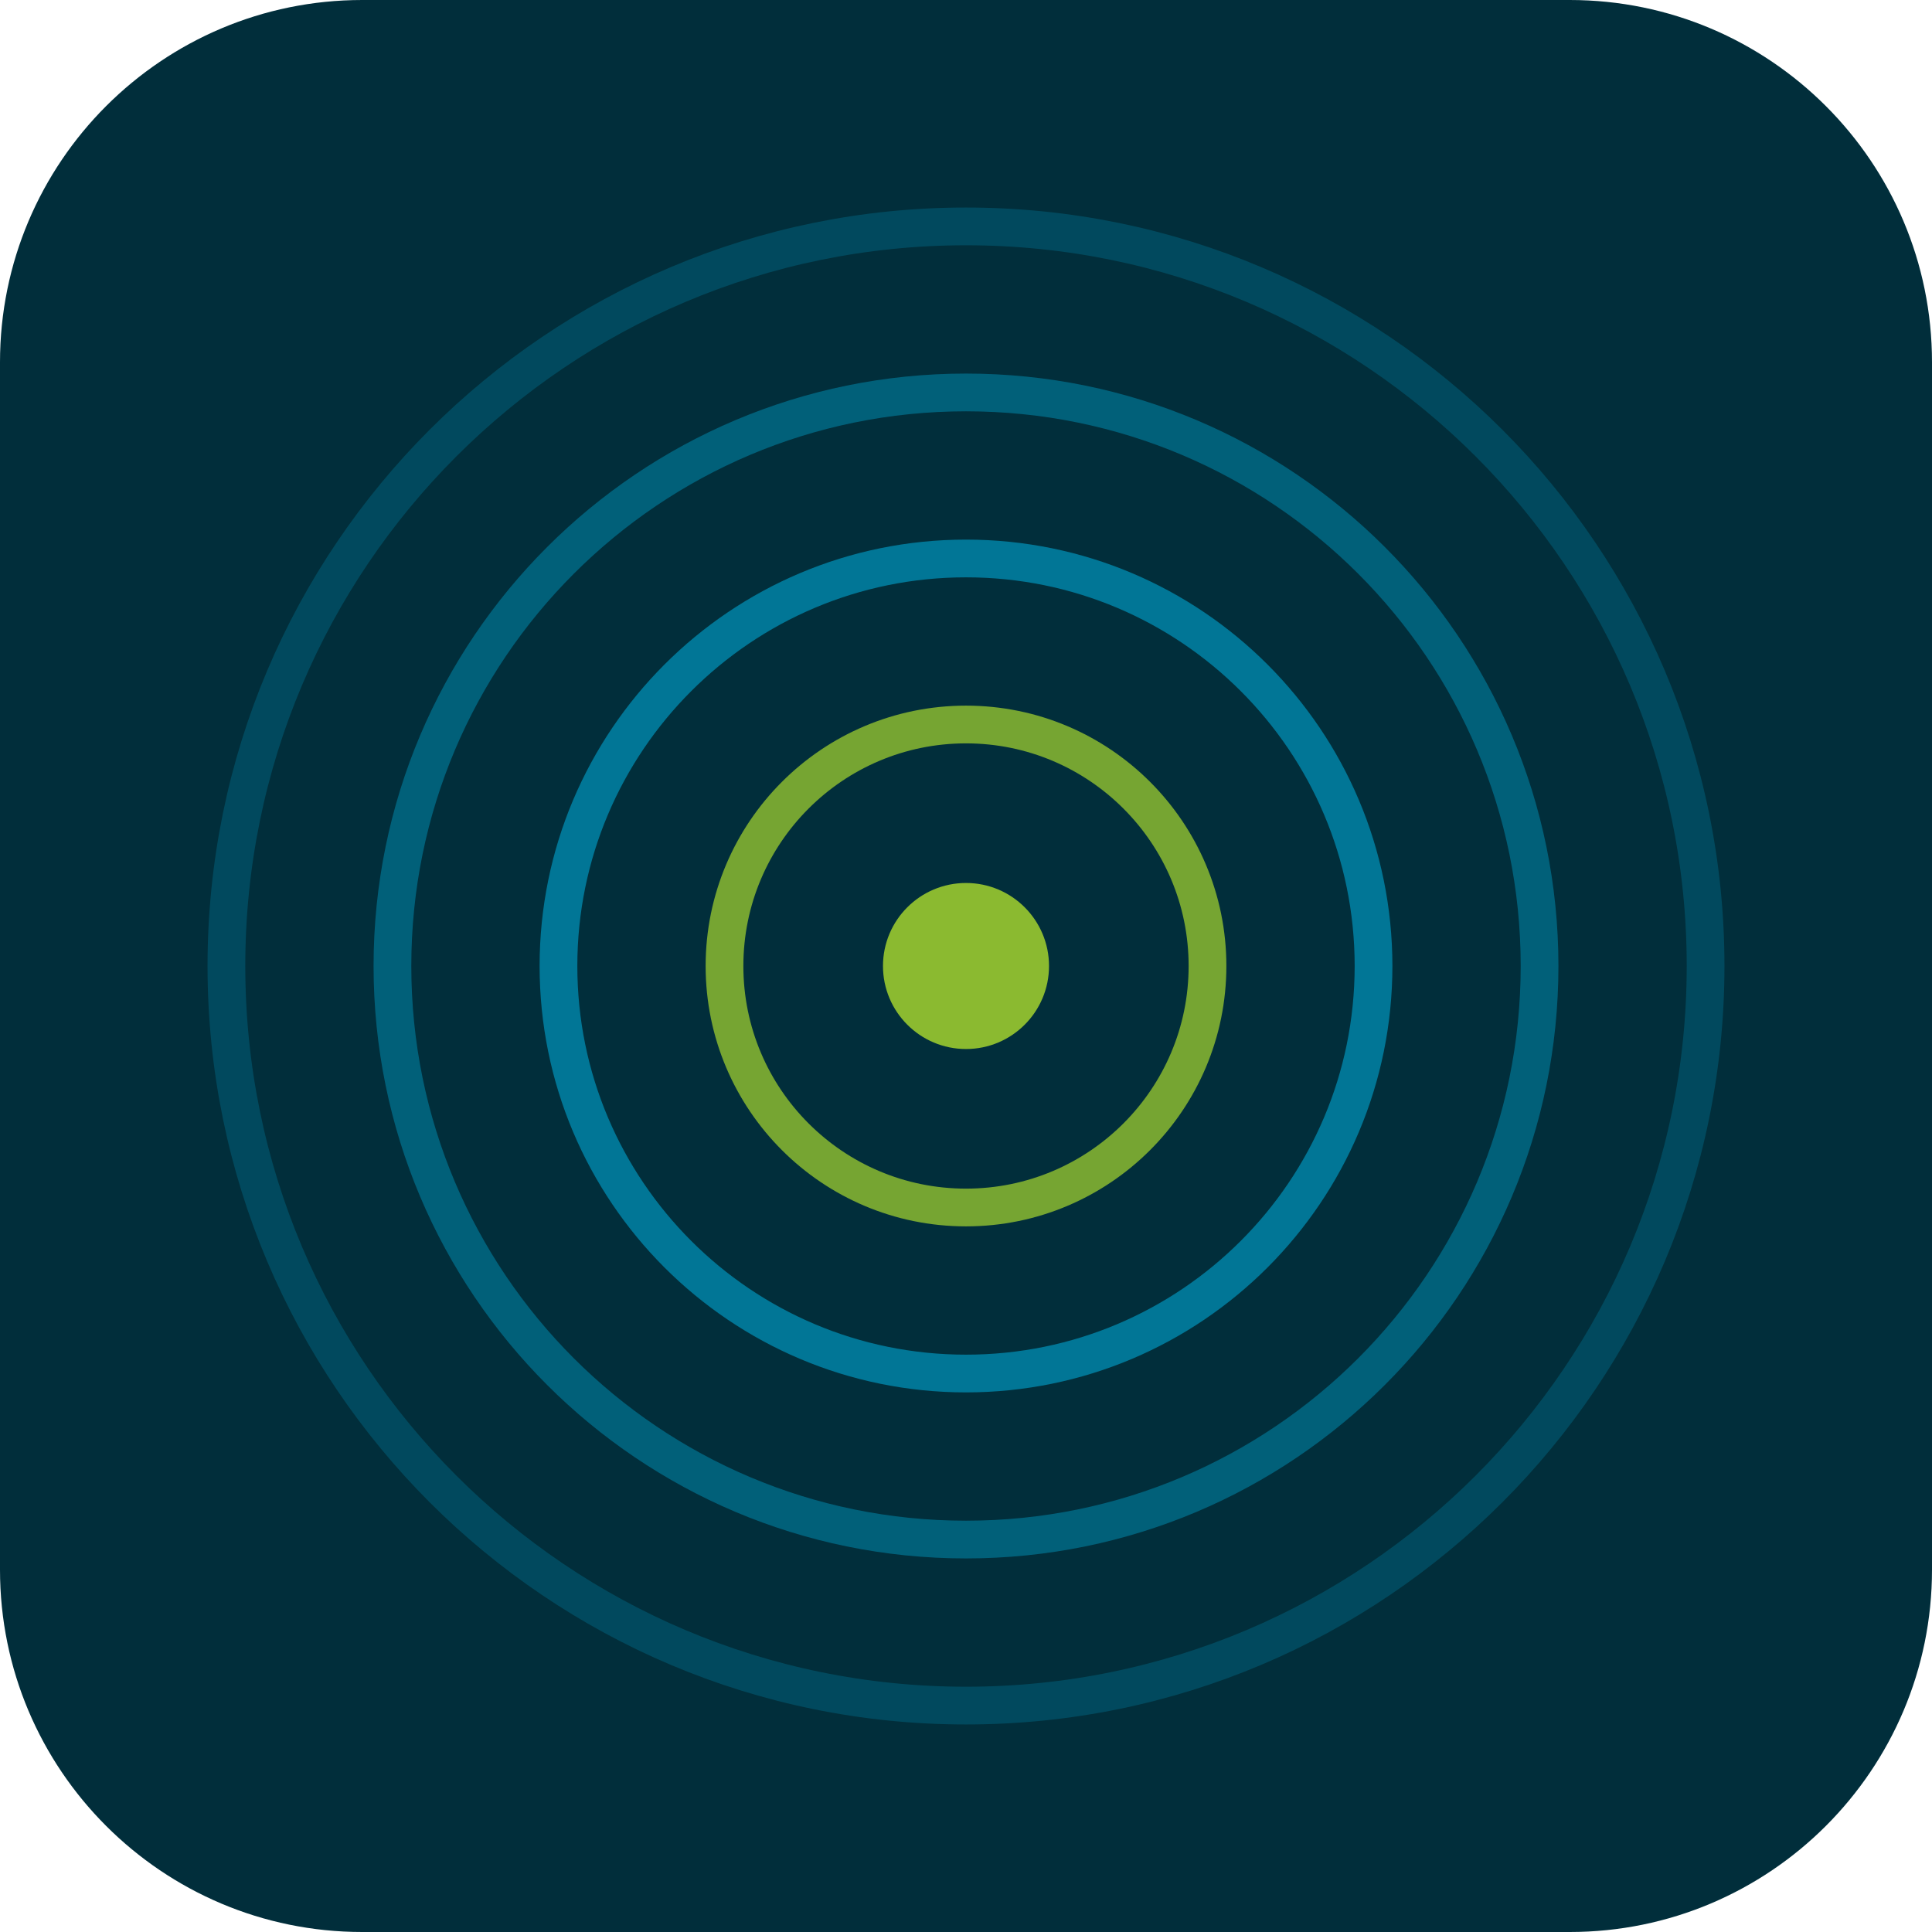
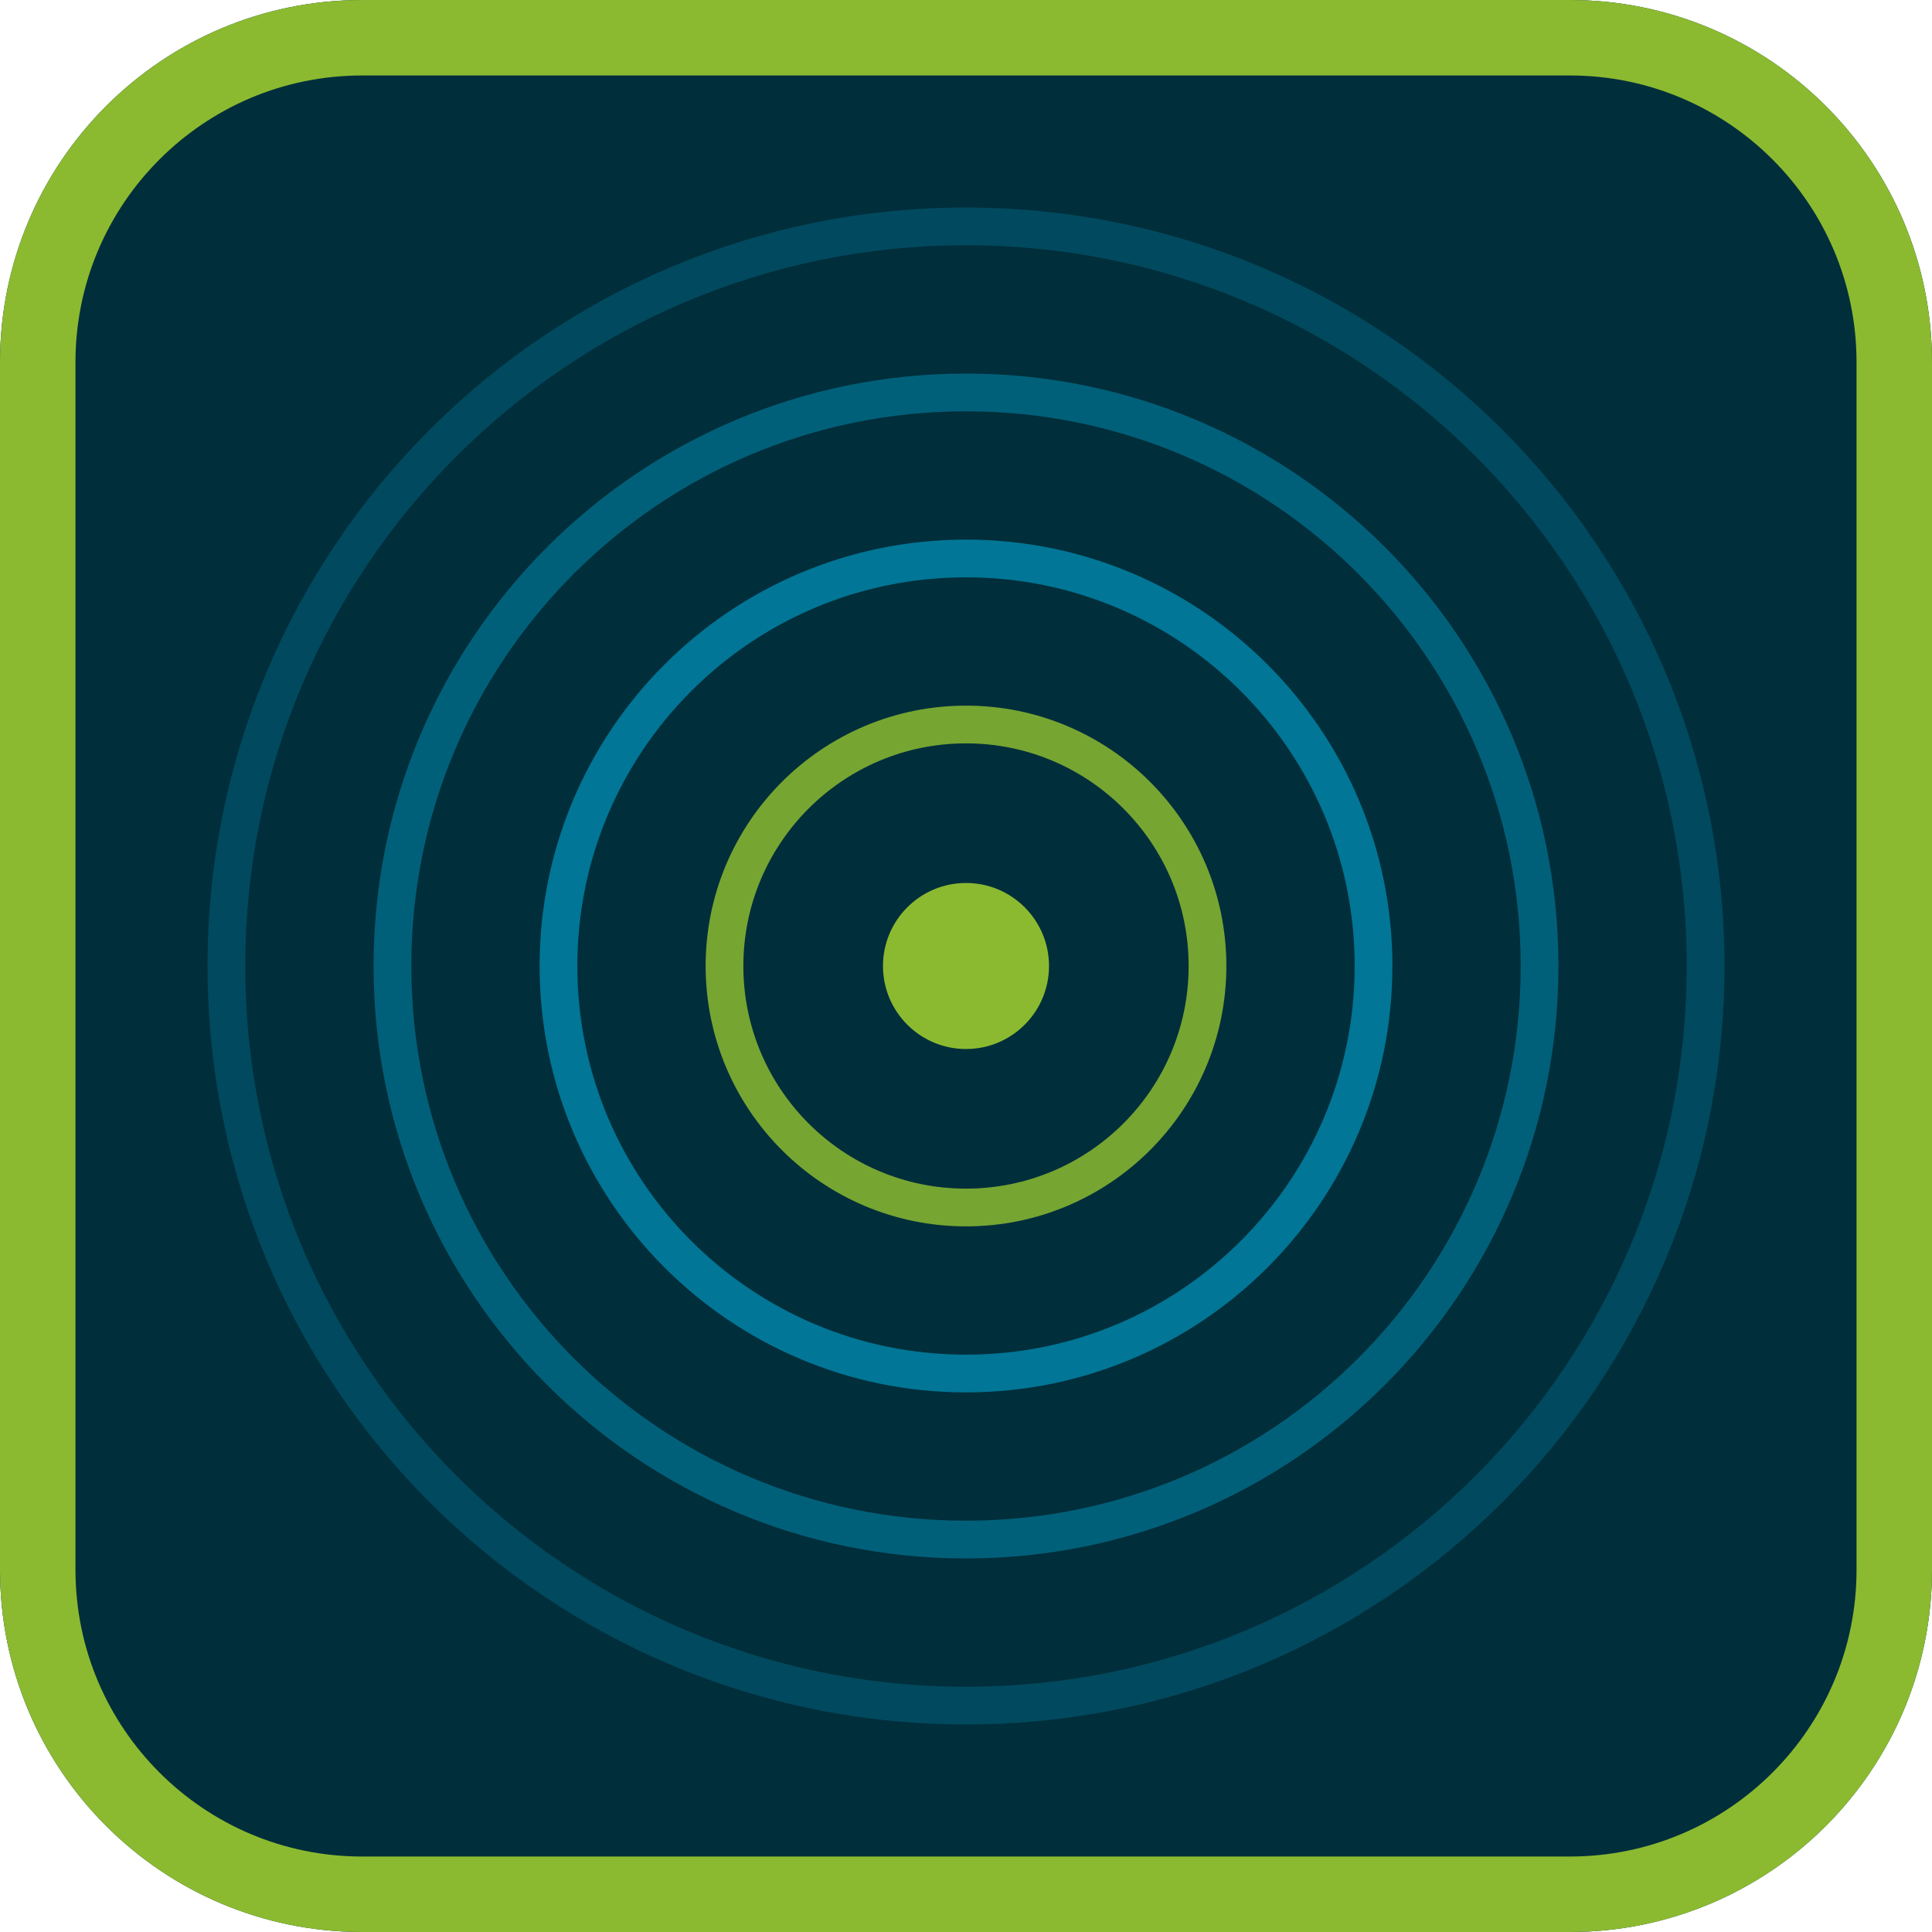
<svg xmlns="http://www.w3.org/2000/svg" viewBox="0 0 512 512">
-   <rect width="512" height="512" rx="96" fill="#012e3b" />
-   <circle cx="256" cy="256" r="196" fill="none" stroke="#019dc6" stroke-width="10" opacity="0.25" />
-   <circle cx="256" cy="256" r="152" fill="none" stroke="#019dc6" stroke-width="10" opacity="0.45" />
-   <circle cx="256" cy="256" r="108" fill="none" stroke="#019dc6" stroke-width="10" opacity="0.65" />
-   <circle cx="256" cy="256" r="64" fill="none" stroke="#8bba30" stroke-width="10" opacity="0.85" />
-   <circle cx="256" cy="256" r="22" fill="#8bba30" />
+   <defs>
+     <clipPath id="shape">
+       <rect width="512" height="512" rx="96" />
+     </clipPath>
+   </defs>
+   <g clip-path="url(#shape)">
+     <rect width="512" height="512" fill="#012e3b" />
+     <rect width="512" height="512" rx="96" fill="none" stroke="#8bba30" stroke-width="40" stroke-opacity="1" />
+     <circle cx="256" cy="256" r="196" fill="none" stroke="#019dc6" stroke-width="10" opacity="0.25" />
+     <circle cx="256" cy="256" r="152" fill="none" stroke="#019dc6" stroke-width="10" opacity="0.45" />
+     <circle cx="256" cy="256" r="108" fill="none" stroke="#019dc6" stroke-width="10" opacity="0.65" />
+     <circle cx="256" cy="256" r="64" fill="none" stroke="#8bba30" stroke-width="10" opacity="0.85" />
+     <circle cx="256" cy="256" r="22" fill="#8bba30" />
+   </g>
</svg>
